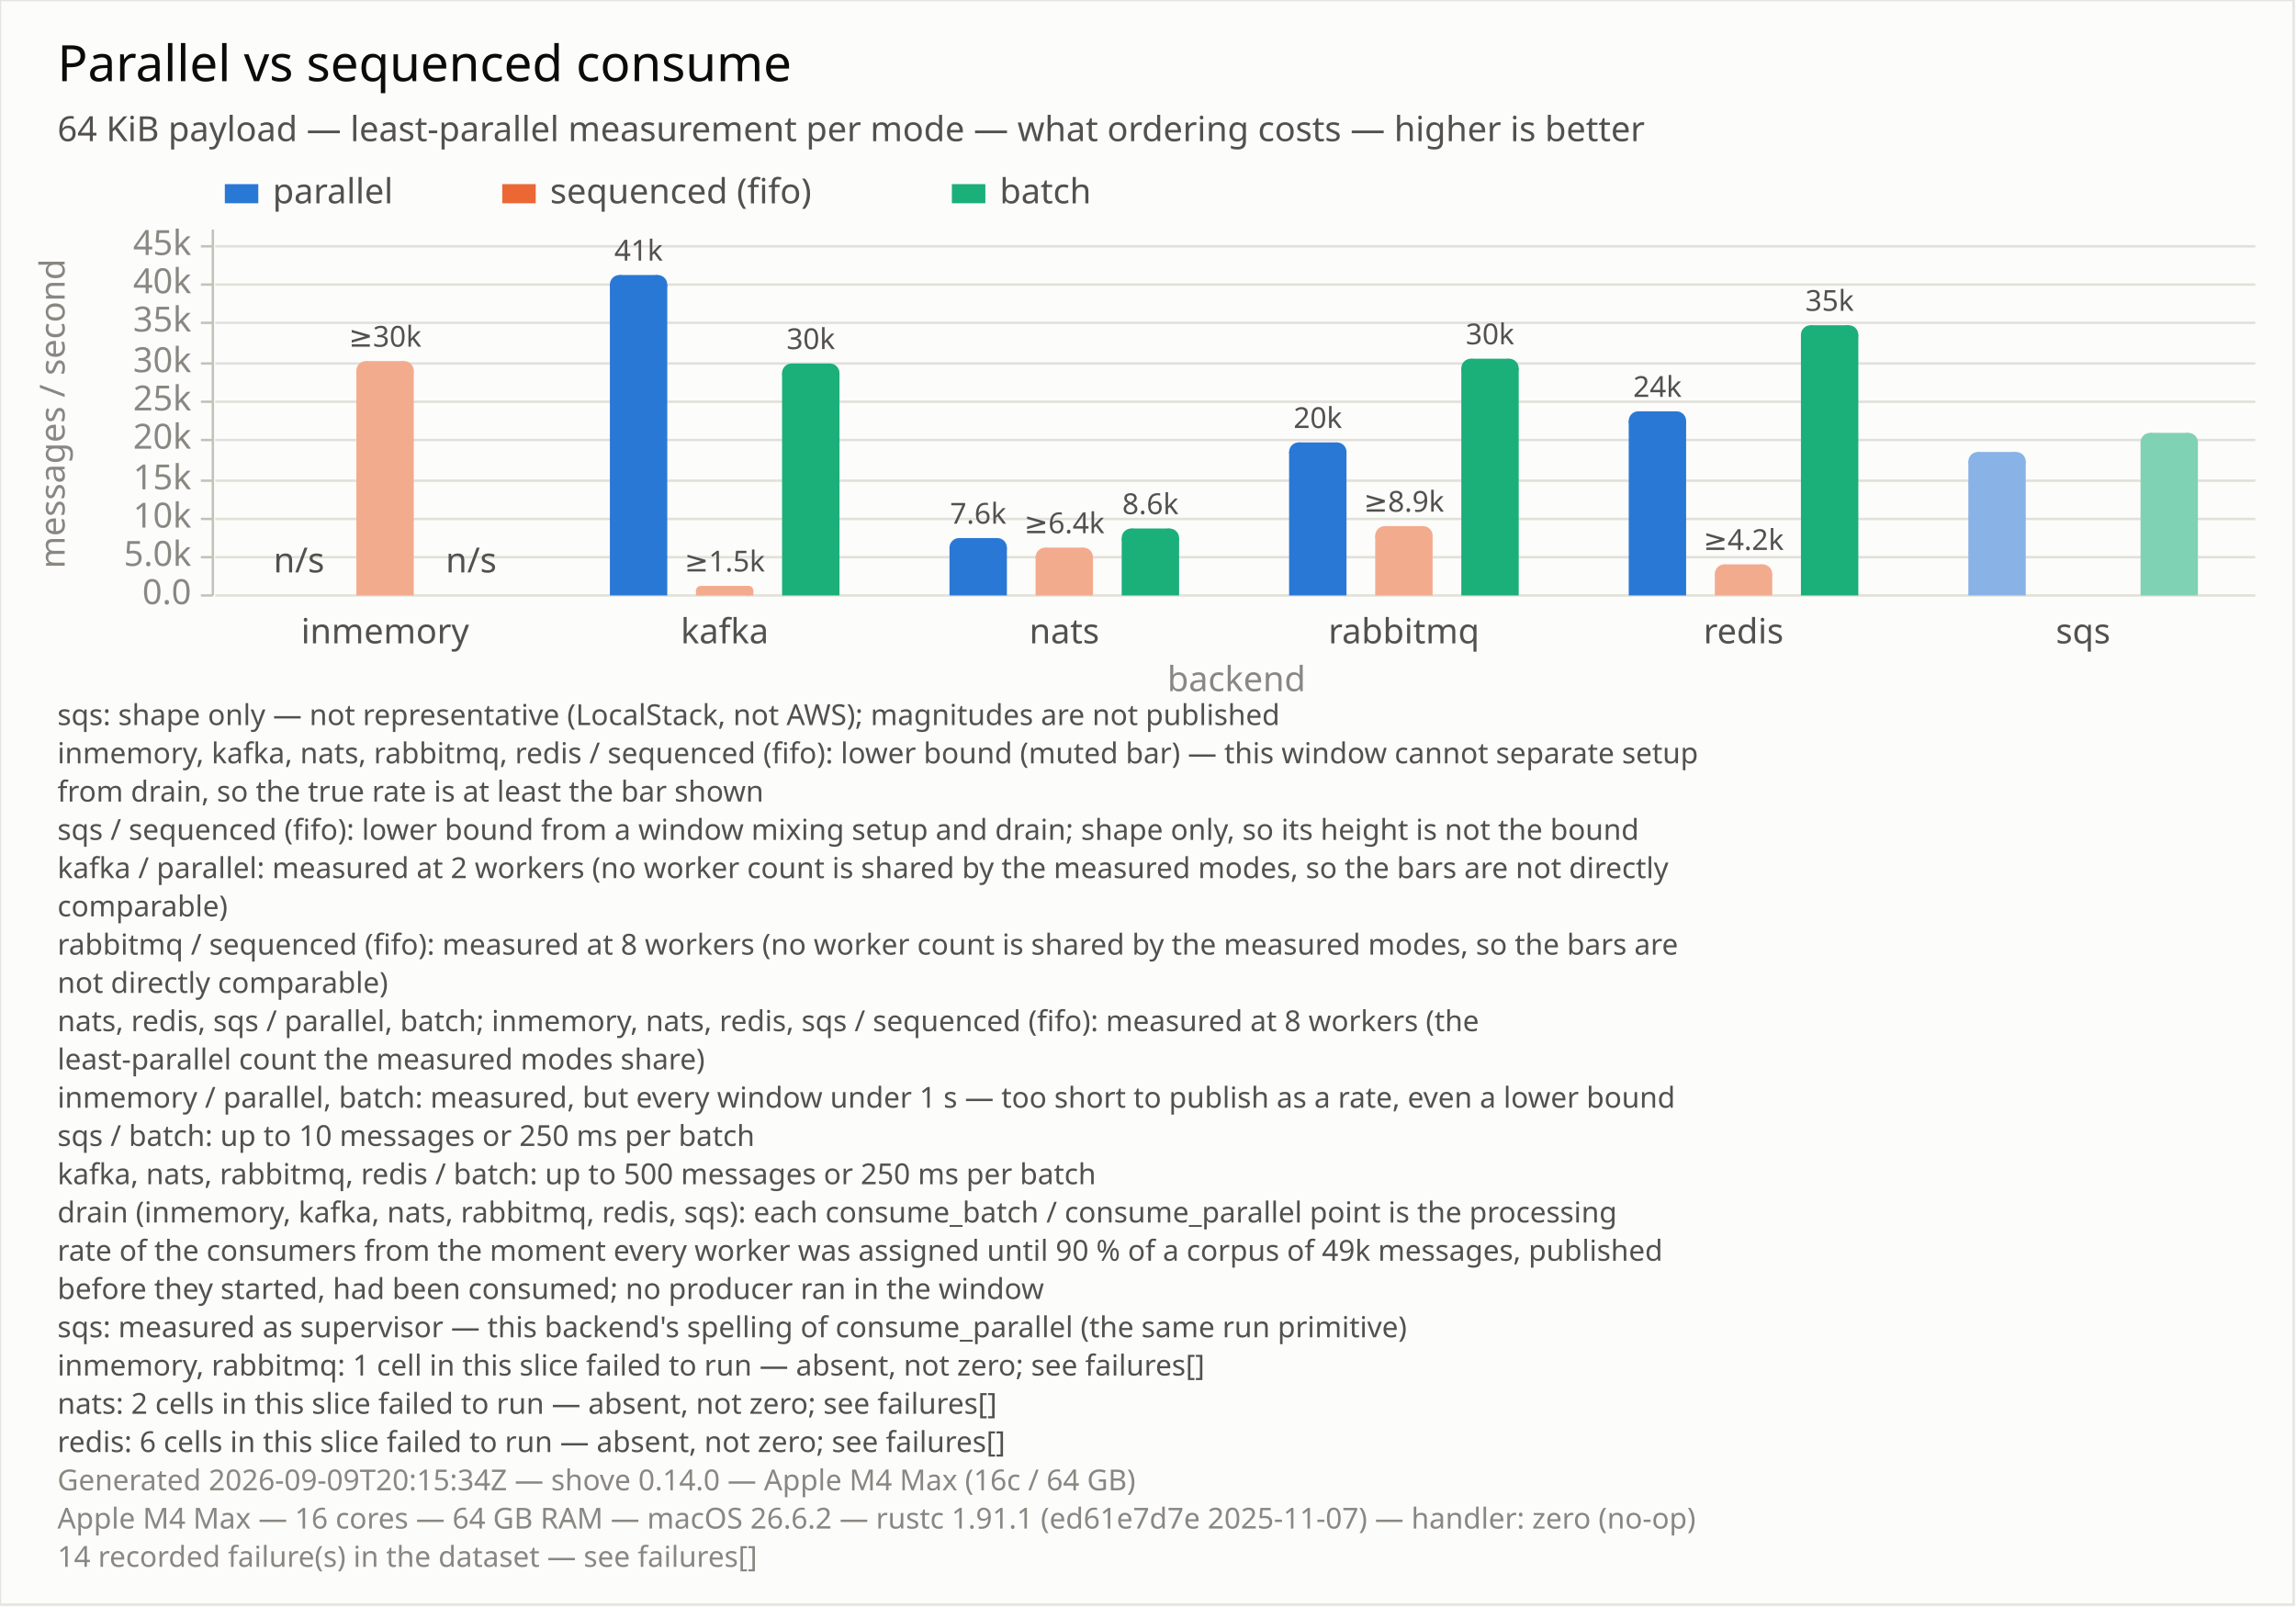
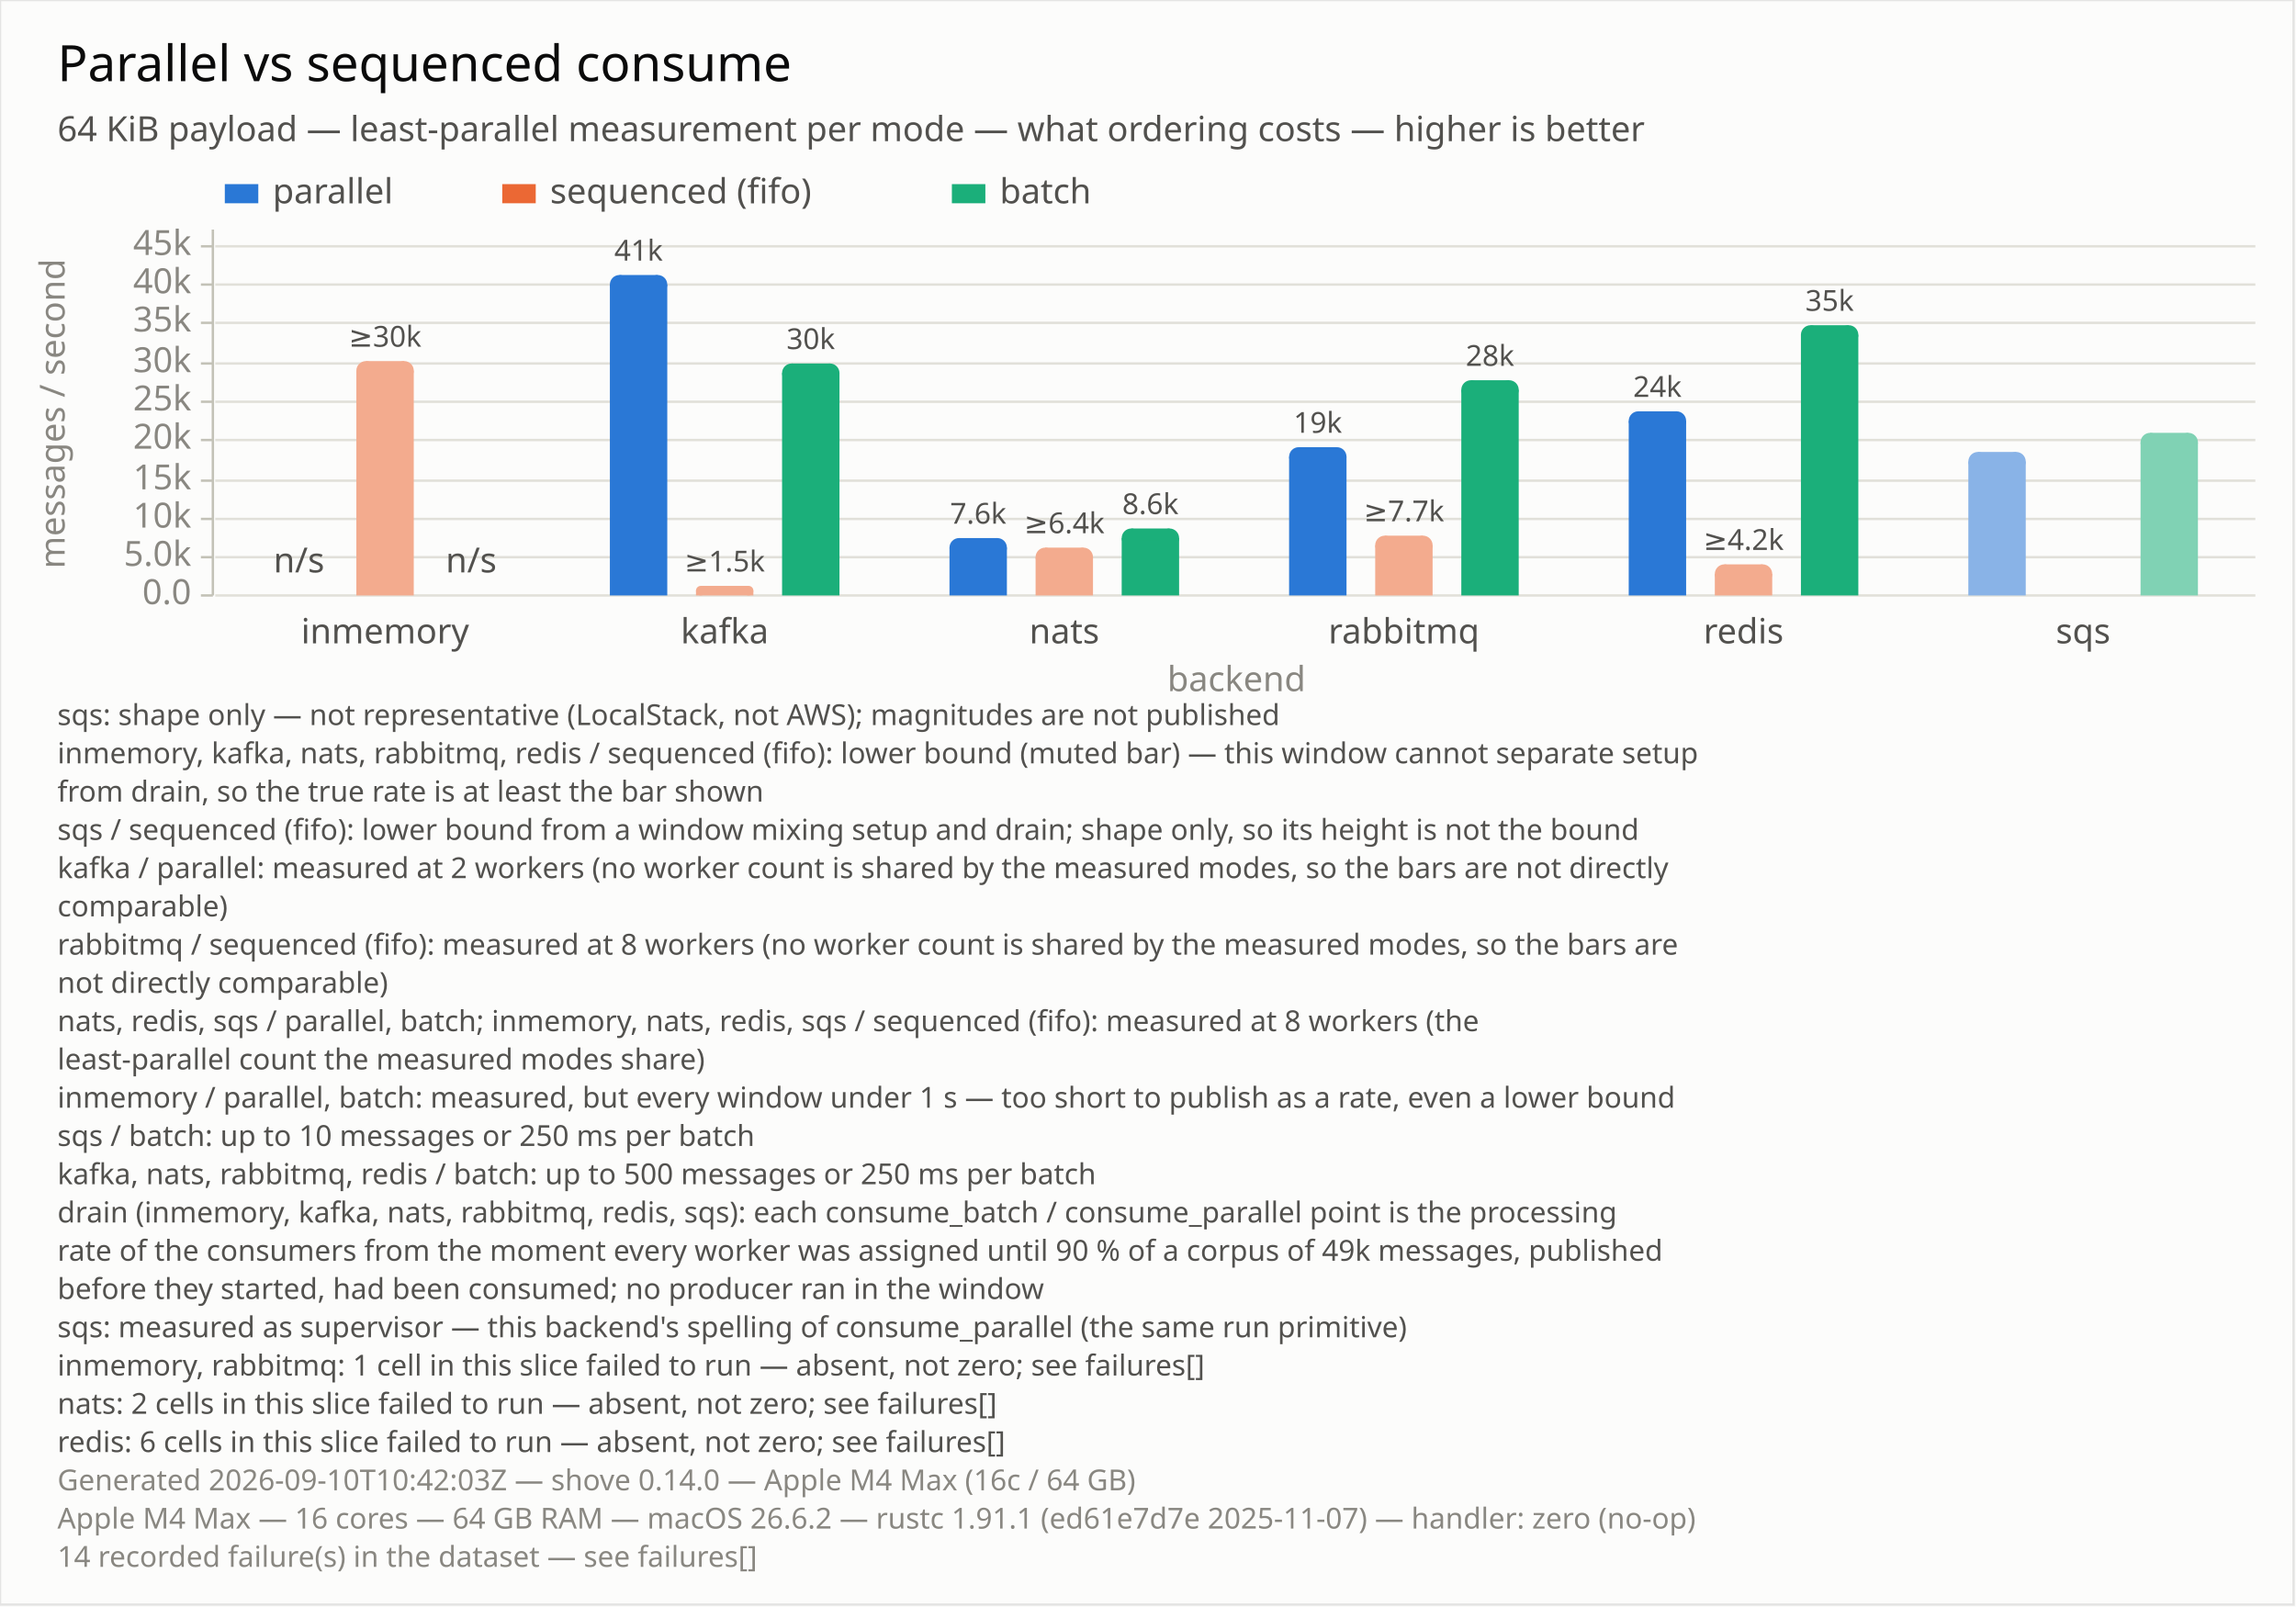
<svg xmlns="http://www.w3.org/2000/svg" width="960" height="672" viewBox="0 0 960 672">
  <rect x="0" y="0" width="960" height="672" opacity="1" fill="#FCFCFB" stroke="none" />
  <rect x="0" y="0" width="959" height="671" opacity="0.1" fill="none" stroke="#0B0B0B" />
  <text x="24" y="18" dy="0.76em" text-anchor="start" font-family="sans-serif" font-size="20.968" opacity="1" fill="#0B0B0B">
Parallel vs sequenced consume
</text>
  <text x="24" y="48" dy="0.76em" text-anchor="start" font-family="sans-serif" font-size="14.516" opacity="1" fill="#52514E">
64 KiB payload — least-parallel measurement per mode — what ordering costs — higher is better
</text>
  <text x="24" y="294" dy="0.76em" text-anchor="start" font-family="sans-serif" font-size="12.097" opacity="1" fill="#52514E">
sqs: shape only — not representative (LocalStack, not AWS); magnitudes are not published
</text>
  <text x="24" y="310" dy="0.76em" text-anchor="start" font-family="sans-serif" font-size="12.097" opacity="1" fill="#52514E">
inmemory, kafka, nats, rabbitmq, redis / sequenced (fifo): lower bound (muted bar) — this window cannot separate setup
</text>
  <text x="24" y="326" dy="0.76em" text-anchor="start" font-family="sans-serif" font-size="12.097" opacity="1" fill="#52514E">
from drain, so the true rate is at least the bar shown
</text>
  <text x="24" y="342" dy="0.76em" text-anchor="start" font-family="sans-serif" font-size="12.097" opacity="1" fill="#52514E">
sqs / sequenced (fifo): lower bound from a window mixing setup and drain; shape only, so its height is not the bound
</text>
  <text x="24" y="358" dy="0.76em" text-anchor="start" font-family="sans-serif" font-size="12.097" opacity="1" fill="#52514E">
kafka / parallel: measured at 2 workers (no worker count is shared by the measured modes, so the bars are not directly
</text>
  <text x="24" y="374" dy="0.76em" text-anchor="start" font-family="sans-serif" font-size="12.097" opacity="1" fill="#52514E">
comparable)
</text>
  <text x="24" y="390" dy="0.76em" text-anchor="start" font-family="sans-serif" font-size="12.097" opacity="1" fill="#52514E">
rabbitmq / sequenced (fifo): measured at 8 workers (no worker count is shared by the measured modes, so the bars are
</text>
  <text x="24" y="406" dy="0.76em" text-anchor="start" font-family="sans-serif" font-size="12.097" opacity="1" fill="#52514E">
not directly comparable)
</text>
  <text x="24" y="422" dy="0.76em" text-anchor="start" font-family="sans-serif" font-size="12.097" opacity="1" fill="#52514E">
nats, redis, sqs / parallel, batch; inmemory, nats, redis, sqs / sequenced (fifo): measured at 8 workers (the
</text>
  <text x="24" y="438" dy="0.76em" text-anchor="start" font-family="sans-serif" font-size="12.097" opacity="1" fill="#52514E">
least-parallel count the measured modes share)
</text>
  <text x="24" y="454" dy="0.76em" text-anchor="start" font-family="sans-serif" font-size="12.097" opacity="1" fill="#52514E">
inmemory / parallel, batch: measured, but every window under 1 s — too short to publish as a rate, even a lower bound
</text>
  <text x="24" y="470" dy="0.76em" text-anchor="start" font-family="sans-serif" font-size="12.097" opacity="1" fill="#52514E">
sqs / batch: up to 10 messages or 250 ms per batch
</text>
  <text x="24" y="486" dy="0.76em" text-anchor="start" font-family="sans-serif" font-size="12.097" opacity="1" fill="#52514E">
kafka, nats, rabbitmq, redis / batch: up to 500 messages or 250 ms per batch
</text>
  <text x="24" y="502" dy="0.76em" text-anchor="start" font-family="sans-serif" font-size="12.097" opacity="1" fill="#52514E">
drain (inmemory, kafka, nats, rabbitmq, redis, sqs): each consume_batch / consume_parallel point is the processing
</text>
  <text x="24" y="518" dy="0.76em" text-anchor="start" font-family="sans-serif" font-size="12.097" opacity="1" fill="#52514E">
rate of the consumers from the moment every worker was assigned until 90 % of a corpus of 49k messages, published
</text>
  <text x="24" y="534" dy="0.76em" text-anchor="start" font-family="sans-serif" font-size="12.097" opacity="1" fill="#52514E">
before they started, had been consumed; no producer ran in the window
</text>
  <text x="24" y="550" dy="0.76em" text-anchor="start" font-family="sans-serif" font-size="12.097" opacity="1" fill="#52514E">
sqs: measured as supervisor — this backend's spelling of consume_parallel (the same run primitive)
</text>
  <text x="24" y="566" dy="0.76em" text-anchor="start" font-family="sans-serif" font-size="12.097" opacity="1" fill="#52514E">
inmemory, rabbitmq: 1 cell in this slice failed to run — absent, not zero; see failures[]
</text>
  <text x="24" y="582" dy="0.76em" text-anchor="start" font-family="sans-serif" font-size="12.097" opacity="1" fill="#52514E">
nats: 2 cells in this slice failed to run — absent, not zero; see failures[]
</text>
  <text x="24" y="598" dy="0.76em" text-anchor="start" font-family="sans-serif" font-size="12.097" opacity="1" fill="#52514E">
redis: 6 cells in this slice failed to run — absent, not zero; see failures[]
</text>
  <text x="24" y="614" dy="0.76em" text-anchor="start" font-family="sans-serif" font-size="12.097" opacity="1" fill="#898781">
- Generated 2026-09-09T20:15:34Z — shove 0.14.0 — Apple M4 Max (16c / 64 GB)
+ Generated 2026-09-10T10:42:03Z — shove 0.14.0 — Apple M4 Max (16c / 64 GB)
</text>
  <text x="24" y="630" dy="0.76em" text-anchor="start" font-family="sans-serif" font-size="12.097" opacity="1" fill="#898781">
Apple M4 Max — 16 cores — 64 GB RAM — macOS 26.6.2 — rustc 1.91.1 (ed61e7d7e 2025-11-07) — handler: zero (no-op)
</text>
  <text x="24" y="646" dy="0.76em" text-anchor="start" font-family="sans-serif" font-size="12.097" opacity="1" fill="#898781">
14 recorded failure(s) in the dataset — see failures[]
</text>
  <text x="16" y="173" dy="0.76em" text-anchor="middle" font-family="sans-serif" font-size="14.516" opacity="1" fill="#898781" transform="rotate(270, 16, 173)">
messages / second
</text>
  <line opacity="1" stroke="#E1E0D9" stroke-width="1" x1="90" y1="249" x2="943" y2="249" />
  <line opacity="1" stroke="#E1E0D9" stroke-width="1" x1="90" y1="233" x2="943" y2="233" />
  <line opacity="1" stroke="#E1E0D9" stroke-width="1" x1="90" y1="217" x2="943" y2="217" />
  <line opacity="1" stroke="#E1E0D9" stroke-width="1" x1="90" y1="201" x2="943" y2="201" />
  <line opacity="1" stroke="#E1E0D9" stroke-width="1" x1="90" y1="184" x2="943" y2="184" />
  <line opacity="1" stroke="#E1E0D9" stroke-width="1" x1="90" y1="168" x2="943" y2="168" />
  <line opacity="1" stroke="#E1E0D9" stroke-width="1" x1="90" y1="152" x2="943" y2="152" />
  <line opacity="1" stroke="#E1E0D9" stroke-width="1" x1="90" y1="135" x2="943" y2="135" />
  <line opacity="1" stroke="#E1E0D9" stroke-width="1" x1="90" y1="119" x2="943" y2="119" />
  <line opacity="1" stroke="#E1E0D9" stroke-width="1" x1="90" y1="103" x2="943" y2="103" />
  <polyline fill="none" opacity="1" stroke="#C3C2B7" stroke-width="1" points="89,96 89,249 " />
  <text x="80" y="249" dy="0.5ex" text-anchor="end" font-family="sans-serif" font-size="14.516" opacity="1" fill="#898781">
0.0
</text>
  <polyline fill="none" opacity="1" stroke="#C3C2B7" stroke-width="1" points="84,249 89,249 " />
  <text x="80" y="233" dy="0.5ex" text-anchor="end" font-family="sans-serif" font-size="14.516" opacity="1" fill="#898781">
5.0k
</text>
  <polyline fill="none" opacity="1" stroke="#C3C2B7" stroke-width="1" points="84,233 89,233 " />
  <text x="80" y="217" dy="0.5ex" text-anchor="end" font-family="sans-serif" font-size="14.516" opacity="1" fill="#898781">
10k
</text>
  <polyline fill="none" opacity="1" stroke="#C3C2B7" stroke-width="1" points="84,217 89,217 " />
  <text x="80" y="201" dy="0.5ex" text-anchor="end" font-family="sans-serif" font-size="14.516" opacity="1" fill="#898781">
15k
</text>
  <polyline fill="none" opacity="1" stroke="#C3C2B7" stroke-width="1" points="84,201 89,201 " />
  <text x="80" y="184" dy="0.5ex" text-anchor="end" font-family="sans-serif" font-size="14.516" opacity="1" fill="#898781">
20k
</text>
  <polyline fill="none" opacity="1" stroke="#C3C2B7" stroke-width="1" points="84,184 89,184 " />
  <text x="80" y="168" dy="0.5ex" text-anchor="end" font-family="sans-serif" font-size="14.516" opacity="1" fill="#898781">
25k
</text>
  <polyline fill="none" opacity="1" stroke="#C3C2B7" stroke-width="1" points="84,168 89,168 " />
  <text x="80" y="152" dy="0.5ex" text-anchor="end" font-family="sans-serif" font-size="14.516" opacity="1" fill="#898781">
30k
</text>
  <polyline fill="none" opacity="1" stroke="#C3C2B7" stroke-width="1" points="84,152 89,152 " />
  <text x="80" y="135" dy="0.5ex" text-anchor="end" font-family="sans-serif" font-size="14.516" opacity="1" fill="#898781">
35k
</text>
  <polyline fill="none" opacity="1" stroke="#C3C2B7" stroke-width="1" points="84,135 89,135 " />
  <text x="80" y="119" dy="0.5ex" text-anchor="end" font-family="sans-serif" font-size="14.516" opacity="1" fill="#898781">
40k
</text>
  <polyline fill="none" opacity="1" stroke="#C3C2B7" stroke-width="1" points="84,119 89,119 " />
  <text x="80" y="103" dy="0.5ex" text-anchor="end" font-family="sans-serif" font-size="14.516" opacity="1" fill="#898781">
45k
</text>
  <polyline fill="none" opacity="1" stroke="#C3C2B7" stroke-width="1" points="84,103 89,103 " />
  <text x="125" y="243" dy="-0.5ex" text-anchor="middle" font-family="sans-serif" font-size="14.516" opacity="1" fill="#52514E">
n/s
</text>
  <rect x="149" y="155" width="24" height="94" opacity="1" fill="#F3AB8E" stroke="none" />
  <rect x="153" y="151" width="16" height="5" opacity="1" fill="#F3AB8E" stroke="none" />
  <circle cx="153" cy="155" r="4" opacity="1" fill="#F3AB8E" stroke="none" stroke-width="0" />
  <circle cx="169" cy="155" r="4" opacity="1" fill="#F3AB8E" stroke="none" stroke-width="0" />
  <text x="161" y="148" dy="-0.5ex" text-anchor="middle" font-family="sans-serif" font-size="12.097" opacity="1" fill="#52514E">
≥30k
</text>
  <text x="197" y="243" dy="-0.5ex" text-anchor="middle" font-family="sans-serif" font-size="14.516" opacity="1" fill="#52514E">
n/s
</text>
  <rect x="255" y="119" width="24" height="130" opacity="1" fill="#2A78D6" stroke="none" />
  <rect x="259" y="115" width="16" height="5" opacity="1" fill="#2A78D6" stroke="none" />
  <circle cx="259" cy="119" r="4" opacity="1" fill="#2A78D6" stroke="none" stroke-width="0" />
  <circle cx="275" cy="119" r="4" opacity="1" fill="#2A78D6" stroke="none" stroke-width="0" />
  <text x="267" y="112" dy="-0.5ex" text-anchor="middle" font-family="sans-serif" font-size="12.097" opacity="1" fill="#52514E">
41k
</text>
  <rect x="291" y="247" width="24" height="2" opacity="1" fill="#F3AB8E" stroke="none" />
  <rect x="293" y="245" width="20" height="3" opacity="1" fill="#F3AB8E" stroke="none" />
  <circle cx="293" cy="247" r="2" opacity="1" fill="#F3AB8E" stroke="none" stroke-width="0" />
  <circle cx="313" cy="247" r="2" opacity="1" fill="#F3AB8E" stroke="none" stroke-width="0" />
  <text x="303" y="242" dy="-0.5ex" text-anchor="middle" font-family="sans-serif" font-size="12.097" opacity="1" fill="#52514E">
≥1.5k
</text>
  <rect x="327" y="156" width="24" height="93" opacity="1" fill="#1BAF7A" stroke="none" />
  <rect x="331" y="152" width="16" height="5" opacity="1" fill="#1BAF7A" stroke="none" />
  <circle cx="331" cy="156" r="4" opacity="1" fill="#1BAF7A" stroke="none" stroke-width="0" />
  <circle cx="347" cy="156" r="4" opacity="1" fill="#1BAF7A" stroke="none" stroke-width="0" />
  <text x="339" y="149" dy="-0.5ex" text-anchor="middle" font-family="sans-serif" font-size="12.097" opacity="1" fill="#52514E">
30k
</text>
  <rect x="397" y="229" width="24" height="20" opacity="1" fill="#2A78D6" stroke="none" />
  <rect x="401" y="225" width="16" height="5" opacity="1" fill="#2A78D6" stroke="none" />
  <circle cx="401" cy="229" r="4" opacity="1" fill="#2A78D6" stroke="none" stroke-width="0" />
  <circle cx="417" cy="229" r="4" opacity="1" fill="#2A78D6" stroke="none" stroke-width="0" />
  <text x="409" y="222" dy="-0.5ex" text-anchor="middle" font-family="sans-serif" font-size="12.097" opacity="1" fill="#52514E">
7.6k
</text>
  <rect x="433" y="233" width="24" height="16" opacity="1" fill="#F3AB8E" stroke="none" />
  <rect x="437" y="229" width="16" height="5" opacity="1" fill="#F3AB8E" stroke="none" />
  <circle cx="437" cy="233" r="4" opacity="1" fill="#F3AB8E" stroke="none" stroke-width="0" />
  <circle cx="453" cy="233" r="4" opacity="1" fill="#F3AB8E" stroke="none" stroke-width="0" />
  <text x="445" y="226" dy="-0.5ex" text-anchor="middle" font-family="sans-serif" font-size="12.097" opacity="1" fill="#52514E">
≥6.4k
</text>
  <rect x="469" y="225" width="24" height="24" opacity="1" fill="#1BAF7A" stroke="none" />
  <rect x="473" y="221" width="16" height="5" opacity="1" fill="#1BAF7A" stroke="none" />
  <circle cx="473" cy="225" r="4" opacity="1" fill="#1BAF7A" stroke="none" stroke-width="0" />
  <circle cx="489" cy="225" r="4" opacity="1" fill="#1BAF7A" stroke="none" stroke-width="0" />
  <text x="481" y="218" dy="-0.5ex" text-anchor="middle" font-family="sans-serif" font-size="12.097" opacity="1" fill="#52514E">
8.6k
</text>
-   <rect x="539" y="189" width="24" height="60" opacity="1" fill="#2A78D6" stroke="none" />
-   <rect x="543" y="185" width="16" height="5" opacity="1" fill="#2A78D6" stroke="none" />
-   <circle cx="543" cy="189" r="4" opacity="1" fill="#2A78D6" stroke="none" stroke-width="0" />
-   <circle cx="559" cy="189" r="4" opacity="1" fill="#2A78D6" stroke="none" stroke-width="0" />
-   <text x="551" y="182" dy="-0.5ex" text-anchor="middle" font-family="sans-serif" font-size="12.097" opacity="1" fill="#52514E">
- 20k
- </text>
-   <rect x="575" y="224" width="24" height="25" opacity="1" fill="#F3AB8E" stroke="none" />
-   <rect x="579" y="220" width="16" height="5" opacity="1" fill="#F3AB8E" stroke="none" />
-   <circle cx="579" cy="224" r="4" opacity="1" fill="#F3AB8E" stroke="none" stroke-width="0" />
-   <circle cx="595" cy="224" r="4" opacity="1" fill="#F3AB8E" stroke="none" stroke-width="0" />
-   <text x="587" y="217" dy="-0.5ex" text-anchor="middle" font-family="sans-serif" font-size="12.097" opacity="1" fill="#52514E">
- ≥8.9k
- </text>
-   <rect x="611" y="154" width="24" height="95" opacity="1" fill="#1BAF7A" stroke="none" />
-   <rect x="615" y="150" width="16" height="5" opacity="1" fill="#1BAF7A" stroke="none" />
-   <circle cx="615" cy="154" r="4" opacity="1" fill="#1BAF7A" stroke="none" stroke-width="0" />
-   <circle cx="631" cy="154" r="4" opacity="1" fill="#1BAF7A" stroke="none" stroke-width="0" />
-   <text x="623" y="147" dy="-0.5ex" text-anchor="middle" font-family="sans-serif" font-size="12.097" opacity="1" fill="#52514E">
- 30k
+   <rect x="539" y="191" width="24" height="58" opacity="1" fill="#2A78D6" stroke="none" />
+   <rect x="543" y="187" width="16" height="5" opacity="1" fill="#2A78D6" stroke="none" />
+   <circle cx="543" cy="191" r="4" opacity="1" fill="#2A78D6" stroke="none" stroke-width="0" />
+   <circle cx="559" cy="191" r="4" opacity="1" fill="#2A78D6" stroke="none" stroke-width="0" />
+   <text x="551" y="184" dy="-0.5ex" text-anchor="middle" font-family="sans-serif" font-size="12.097" opacity="1" fill="#52514E">
+ 19k
+ </text>
+   <rect x="575" y="228" width="24" height="21" opacity="1" fill="#F3AB8E" stroke="none" />
+   <rect x="579" y="224" width="16" height="5" opacity="1" fill="#F3AB8E" stroke="none" />
+   <circle cx="579" cy="228" r="4" opacity="1" fill="#F3AB8E" stroke="none" stroke-width="0" />
+   <circle cx="595" cy="228" r="4" opacity="1" fill="#F3AB8E" stroke="none" stroke-width="0" />
+   <text x="587" y="221" dy="-0.5ex" text-anchor="middle" font-family="sans-serif" font-size="12.097" opacity="1" fill="#52514E">
+ ≥7.7k
+ </text>
+   <rect x="611" y="163" width="24" height="86" opacity="1" fill="#1BAF7A" stroke="none" />
+   <rect x="615" y="159" width="16" height="5" opacity="1" fill="#1BAF7A" stroke="none" />
+   <circle cx="615" cy="163" r="4" opacity="1" fill="#1BAF7A" stroke="none" stroke-width="0" />
+   <circle cx="631" cy="163" r="4" opacity="1" fill="#1BAF7A" stroke="none" stroke-width="0" />
+   <text x="623" y="156" dy="-0.5ex" text-anchor="middle" font-family="sans-serif" font-size="12.097" opacity="1" fill="#52514E">
+ 28k
</text>
  <rect x="681" y="176" width="24" height="73" opacity="1" fill="#2A78D6" stroke="none" />
  <rect x="685" y="172" width="16" height="5" opacity="1" fill="#2A78D6" stroke="none" />
  <circle cx="685" cy="176" r="4" opacity="1" fill="#2A78D6" stroke="none" stroke-width="0" />
  <circle cx="701" cy="176" r="4" opacity="1" fill="#2A78D6" stroke="none" stroke-width="0" />
  <text x="693" y="169" dy="-0.5ex" text-anchor="middle" font-family="sans-serif" font-size="12.097" opacity="1" fill="#52514E">
24k
</text>
  <rect x="717" y="240" width="24" height="9" opacity="1" fill="#F3AB8E" stroke="none" />
  <rect x="721" y="236" width="16" height="5" opacity="1" fill="#F3AB8E" stroke="none" />
  <circle cx="721" cy="240" r="4" opacity="1" fill="#F3AB8E" stroke="none" stroke-width="0" />
  <circle cx="737" cy="240" r="4" opacity="1" fill="#F3AB8E" stroke="none" stroke-width="0" />
  <text x="729" y="233" dy="-0.5ex" text-anchor="middle" font-family="sans-serif" font-size="12.097" opacity="1" fill="#52514E">
≥4.2k
</text>
  <rect x="753" y="140" width="24" height="109" opacity="1" fill="#1BAF7A" stroke="none" />
  <rect x="757" y="136" width="16" height="5" opacity="1" fill="#1BAF7A" stroke="none" />
  <circle cx="757" cy="140" r="4" opacity="1" fill="#1BAF7A" stroke="none" stroke-width="0" />
  <circle cx="773" cy="140" r="4" opacity="1" fill="#1BAF7A" stroke="none" stroke-width="0" />
  <text x="765" y="133" dy="-0.5ex" text-anchor="middle" font-family="sans-serif" font-size="12.097" opacity="1" fill="#52514E">
35k
</text>
  <rect x="823" y="193" width="24" height="56" opacity="1" fill="#89B3E7" stroke="none" />
  <rect x="827" y="189" width="16" height="5" opacity="1" fill="#89B3E7" stroke="none" />
  <circle cx="827" cy="193" r="4" opacity="1" fill="#89B3E7" stroke="none" stroke-width="0" />
  <circle cx="843" cy="193" r="4" opacity="1" fill="#89B3E7" stroke="none" stroke-width="0" />
  <rect x="895" y="185" width="24" height="64" opacity="1" fill="#80D2B4" stroke="none" />
  <rect x="899" y="181" width="16" height="5" opacity="1" fill="#80D2B4" stroke="none" />
  <circle cx="899" cy="185" r="4" opacity="1" fill="#80D2B4" stroke="none" stroke-width="0" />
  <circle cx="915" cy="185" r="4" opacity="1" fill="#80D2B4" stroke="none" stroke-width="0" />
  <text x="161" y="258" dy="0.76em" text-anchor="middle" font-family="sans-serif" font-size="14.516" opacity="1" fill="#52514E">
inmemory
</text>
  <text x="303" y="258" dy="0.76em" text-anchor="middle" font-family="sans-serif" font-size="14.516" opacity="1" fill="#52514E">
kafka
</text>
  <text x="445" y="258" dy="0.76em" text-anchor="middle" font-family="sans-serif" font-size="14.516" opacity="1" fill="#52514E">
nats
</text>
  <text x="587" y="258" dy="0.76em" text-anchor="middle" font-family="sans-serif" font-size="14.516" opacity="1" fill="#52514E">
rabbitmq
</text>
  <text x="729" y="258" dy="0.76em" text-anchor="middle" font-family="sans-serif" font-size="14.516" opacity="1" fill="#52514E">
redis
</text>
  <text x="871" y="258" dy="0.76em" text-anchor="middle" font-family="sans-serif" font-size="14.516" opacity="1" fill="#52514E">
sqs
</text>
  <text x="517" y="278" dy="0.76em" text-anchor="middle" font-family="sans-serif" font-size="14.516" opacity="1" fill="#898781">
backend
</text>
  <rect x="94" y="77" width="14" height="8" opacity="1" fill="#2A78D6" stroke="none" />
  <text x="114" y="74" dy="0.76em" text-anchor="start" font-family="sans-serif" font-size="14.516" opacity="1" fill="#52514E">
parallel
</text>
  <rect x="210" y="77" width="14" height="8" opacity="1" fill="#EB6834" stroke="none" />
  <text x="230" y="74" dy="0.76em" text-anchor="start" font-family="sans-serif" font-size="14.516" opacity="1" fill="#52514E">
sequenced (fifo)
</text>
  <rect x="398" y="77" width="14" height="8" opacity="1" fill="#1BAF7A" stroke="none" />
  <text x="418" y="74" dy="0.76em" text-anchor="start" font-family="sans-serif" font-size="14.516" opacity="1" fill="#52514E">
batch
</text>
</svg>
